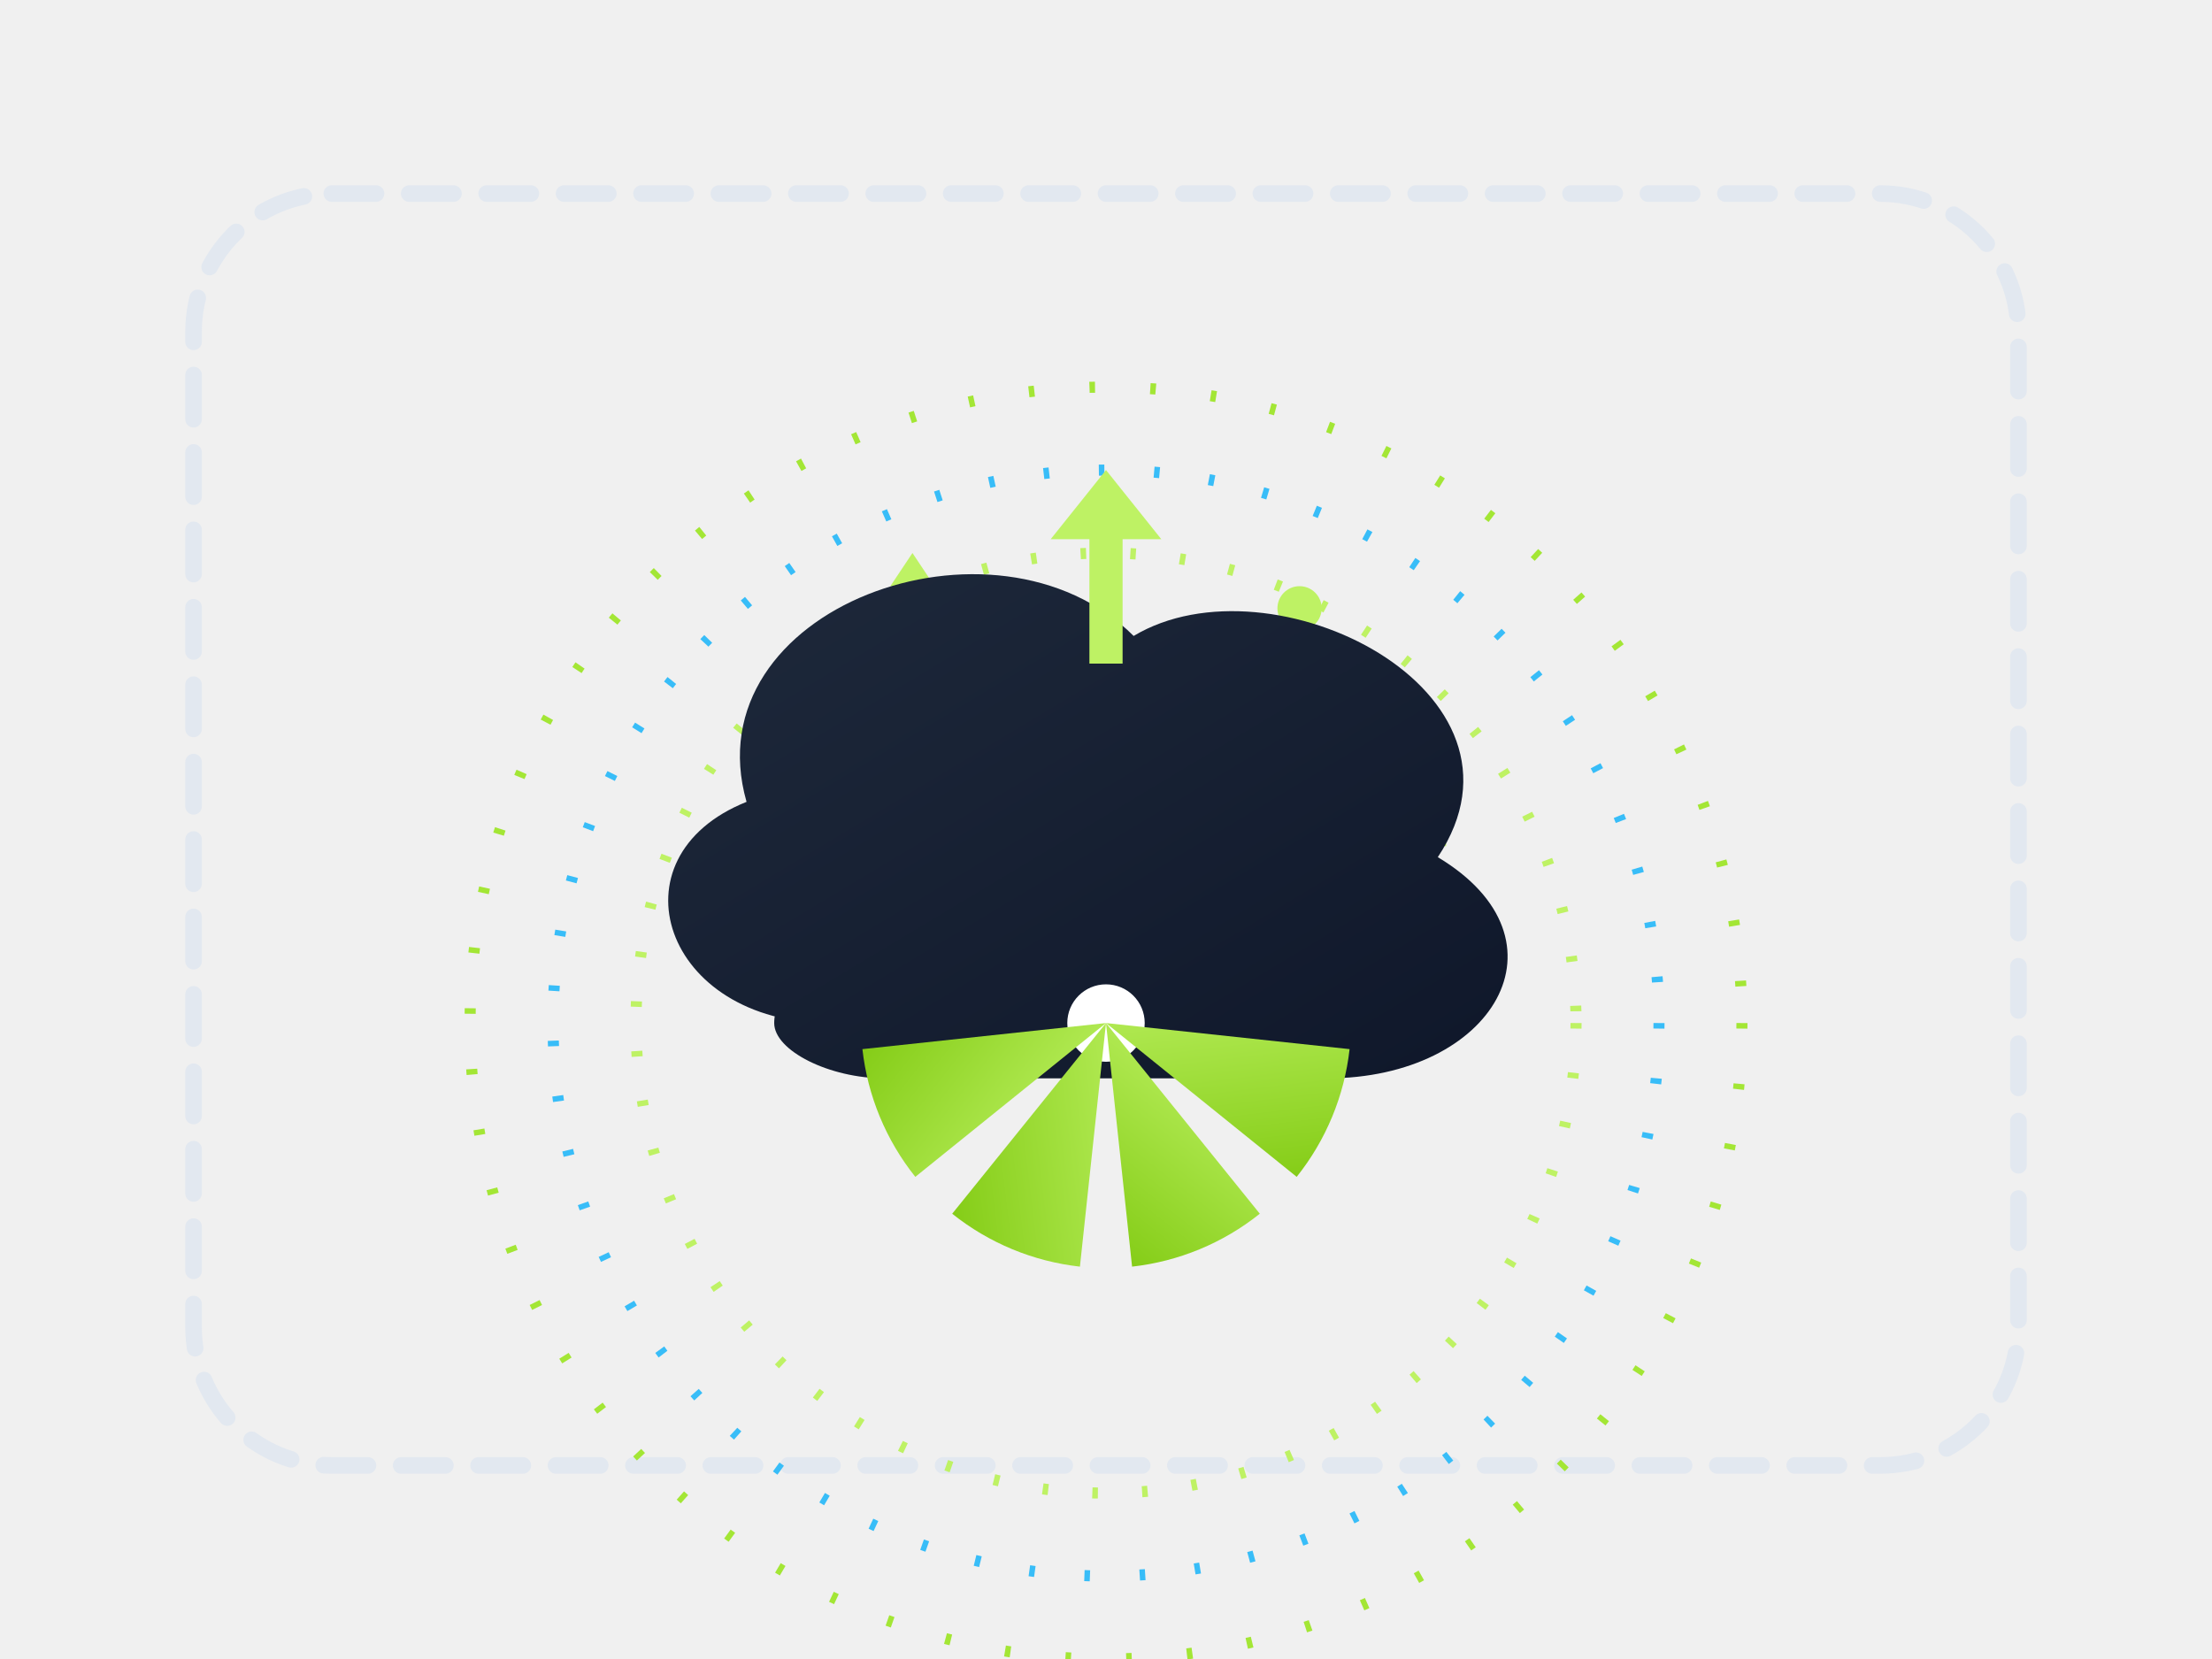
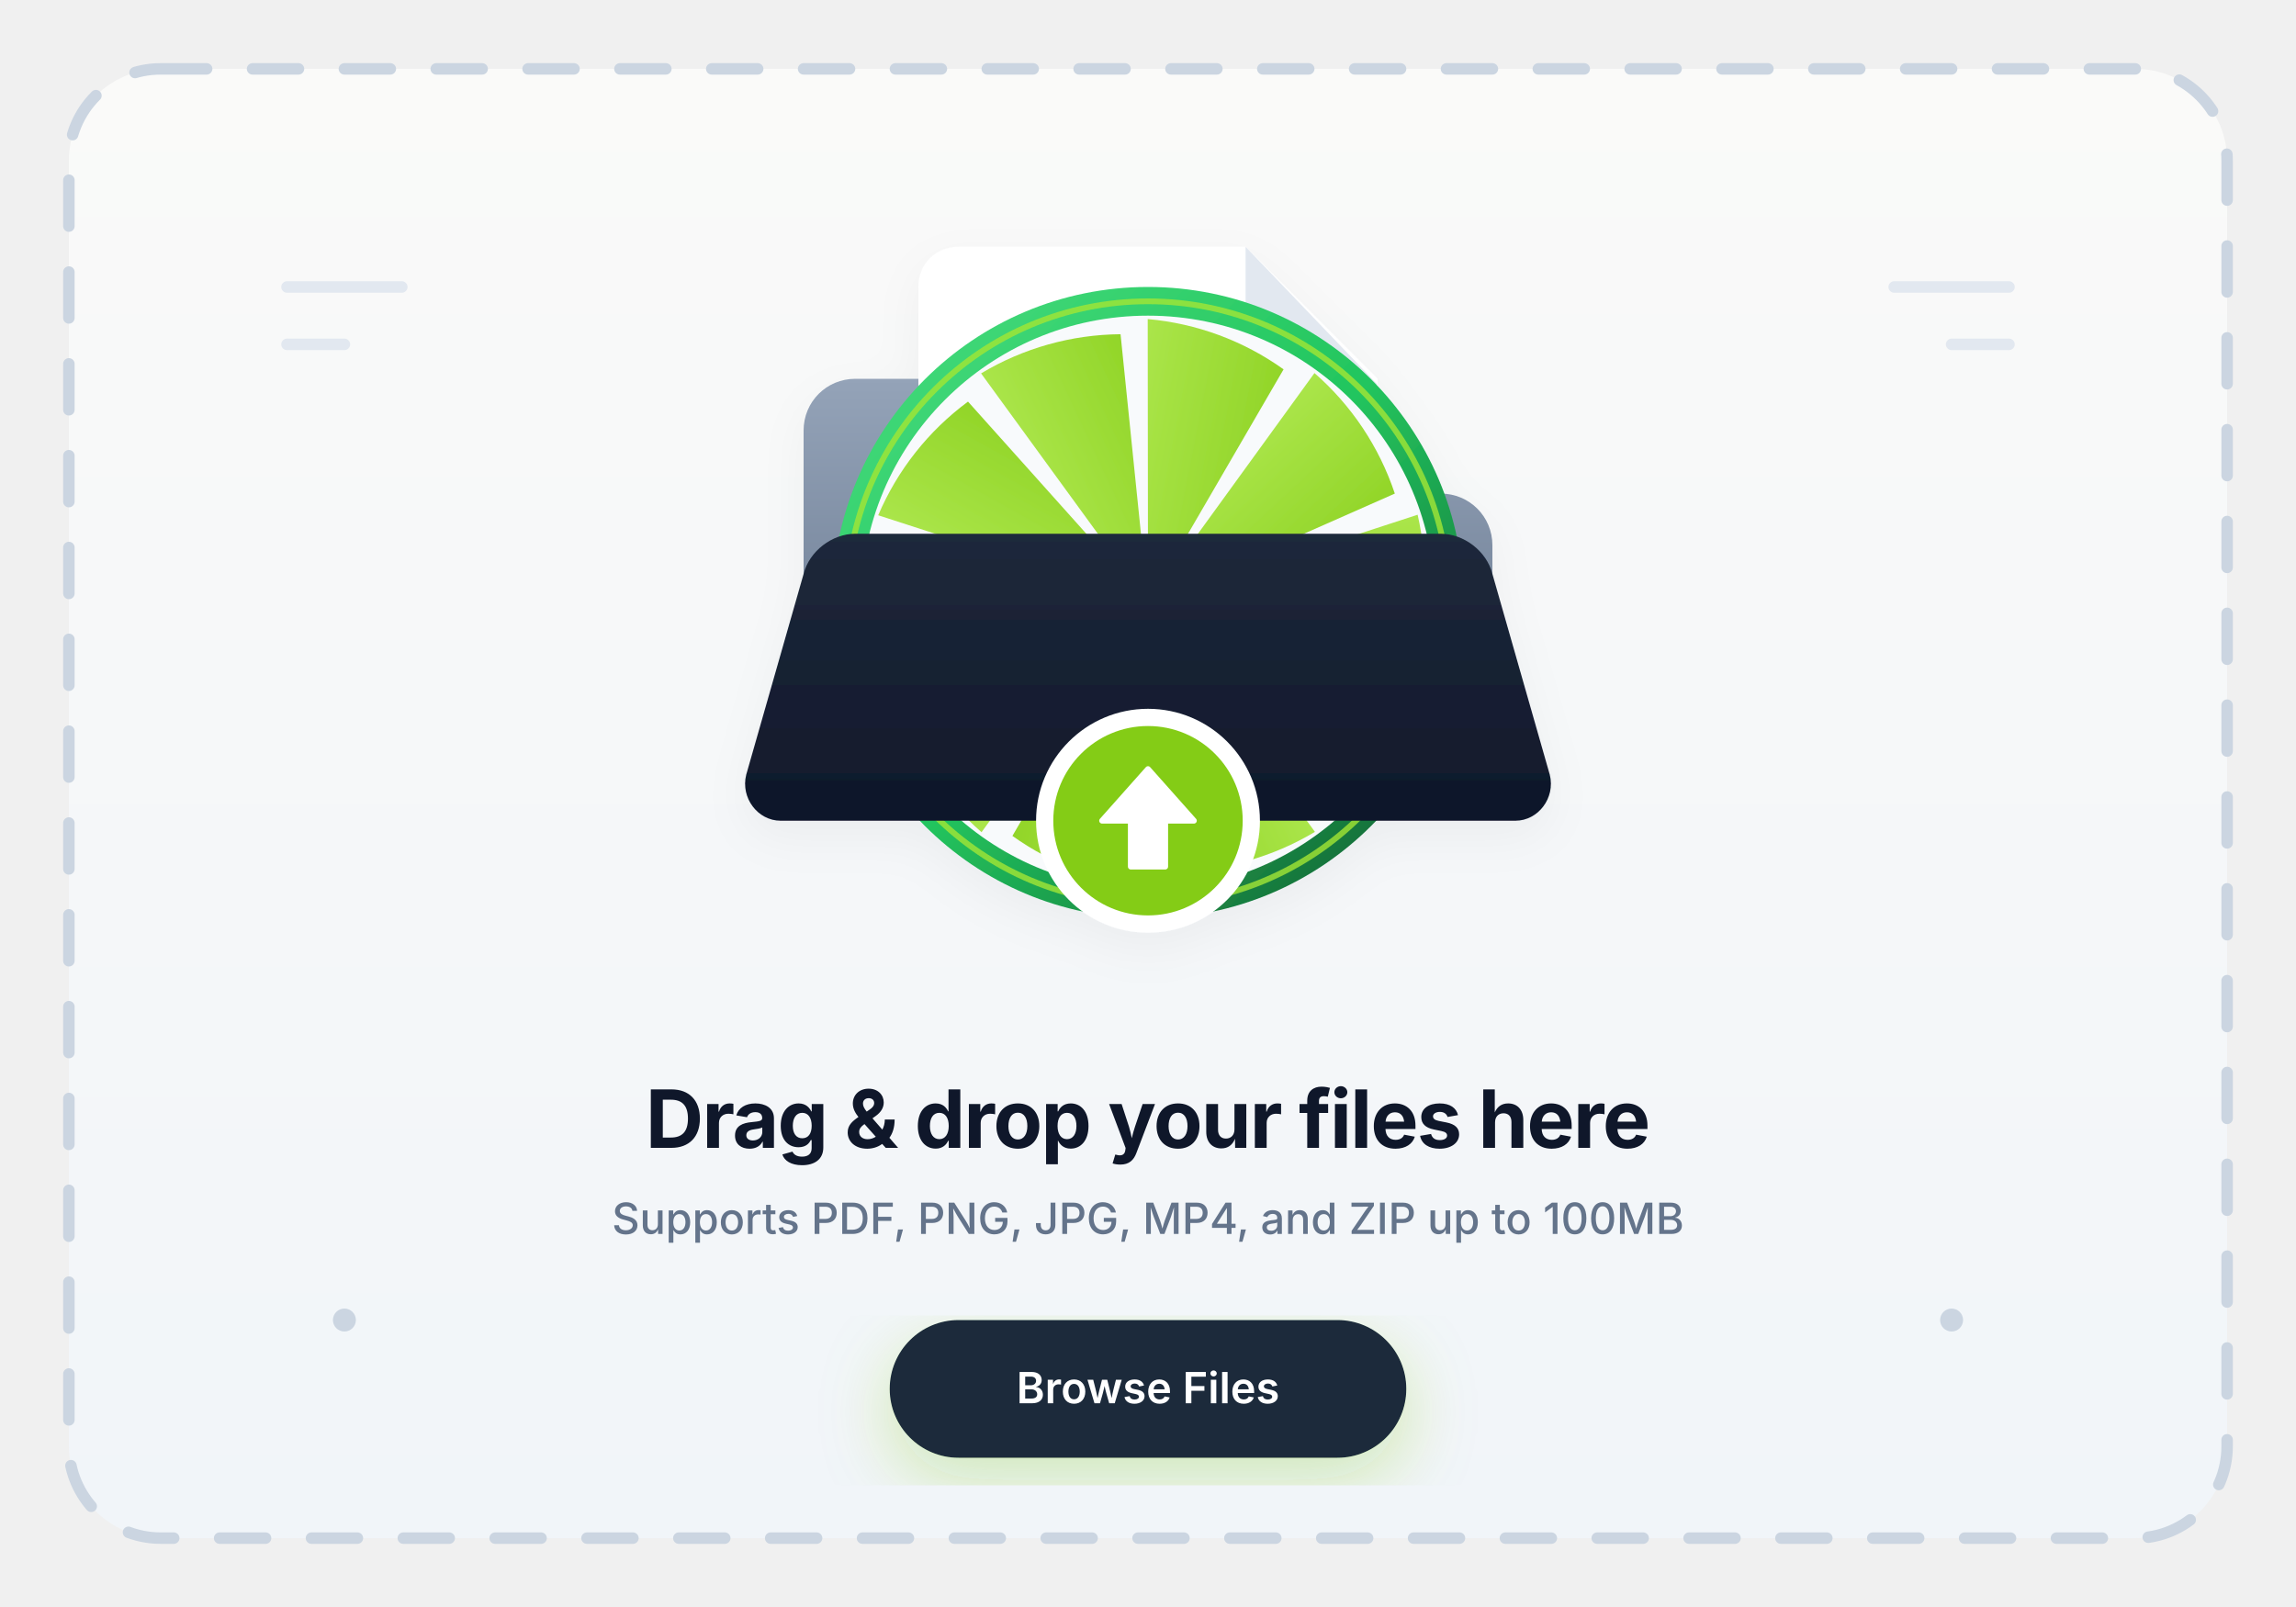
- <svg xmlns="http://www.w3.org/2000/svg" viewBox="0 0 800 600" width="100%" height="100%">
+ <svg xmlns="http://www.w3.org/2000/svg" viewBox="0 0 800 560" width="100%" height="100%">
  <defs>
-     <filter id="darkGlow" x="-20%" y="-20%" width="140%" height="140%">
-       <feDropShadow dx="0" dy="0" stdDeviation="20" flood-color="#84CC16" flood-opacity="0.4" />
-       <feDropShadow dx="0" dy="8" stdDeviation="15" flood-color="#020617" flood-opacity="0.6" />
+     <filter id="shadowFloating" x="-20%" y="-20%" width="140%" height="140%">
+       <feDropShadow dx="0" dy="16" stdDeviation="24" flood-color="#020617" flood-opacity="0.08" />
+       <feDropShadow dx="0" dy="6" stdDeviation="8" flood-color="#020617" flood-opacity="0.04" />
    </filter>
-     <filter id="innerVoidShadow" x="-10%" y="-10%" width="120%" height="120%">
-       <feDropShadow dx="0" dy="8" stdDeviation="12" flood-color="#000000" flood-opacity="0.5" />
+     <filter id="shadowButton" x="-20%" y="-20%" width="140%" height="140%">
+       <feDropShadow dx="0" dy="8" stdDeviation="12" flood-color="#84CC16" flood-opacity="0.3" />
    </filter>
-     <linearGradient id="cloudGradDark" x1="0%" y1="0%" x2="100%" y2="100%">
+     <linearGradient id="bgGradient" x1="0%" y1="0%" x2="0%" y2="100%">
+       <stop offset="0%" stop-color="#FAFAF9" />
+       <stop offset="100%" stop-color="#F1F5F9" />
+     </linearGradient>
+     <linearGradient id="folderBack" x1="0%" y1="0%" x2="0%" y2="100%">
+       <stop offset="0%" stop-color="#94A3B8" />
+       <stop offset="100%" stop-color="#64748B" />
+     </linearGradient>
+     <linearGradient id="folderFront" x1="0%" y1="0%" x2="0%" y2="100%">
      <stop offset="0%" stop-color="#1E293B" />
      <stop offset="100%" stop-color="#0F172A" />
    </linearGradient>
-     <linearGradient id="limePulpGrad" x1="0%" y1="0%" x2="100%" y2="100%">
+     <linearGradient id="limeRind" x1="0%" y1="0%" x2="100%" y2="100%">
+       <stop offset="0%" stop-color="#4ADE80" />
+       <stop offset="50%" stop-color="#22C55E" />
+       <stop offset="100%" stop-color="#14532D" />
+     </linearGradient>
+     <linearGradient id="limePulp" x1="0%" y1="0%" x2="100%" y2="100%">
      <stop offset="0%" stop-color="#BEF264" />
      <stop offset="100%" stop-color="#84CC16" />
    </linearGradient>
-     <linearGradient id="limeRindGrad" x1="0%" y1="0%" x2="0%" y2="100%">
-       <stop offset="0%" stop-color="#4ADE80" />
-       <stop offset="100%" stop-color="#15803D" />
-     </linearGradient>
-     <path id="limeWedge" d="M 400 370               L 485 345               A 90 90 0 0 1 485 395               Z" fill="url(#limePulpGrad)" />
+     <path id="wedge" d="M 400 210 L 458 130 A 96 96 0 0 1 486 172 Z" fill="url(#limePulp)" />
  </defs>
-   <path d="M 120 70             H 680 A 50 50 0 0 1 730 120             V 480 A 50 50 0 0 1 680 530             H 120 A 50 50 0 0 1 70 480             V 120 A 50 50 0 0 1 120 70 Z" fill="none" stroke="#E2E8F0" stroke-width="6" stroke-dasharray="16 12" stroke-linecap="round" />
-   <g filter="darkGlow">
-     <circle cx="400" cy="370" r="230" fill="none" stroke="#A3E635" stroke-width="4" stroke-dasharray="2 20" />
-     <circle cx="400" cy="370" r="200" fill="none" stroke="#38BDF8" stroke-width="4" stroke-dasharray="2 18" />
-     <circle cx="400" cy="370" r="170" fill="none" stroke="#BEF264" stroke-width="4" stroke-dasharray="2 16" />
-     <g fill="#BEF264" font-size="20">
-       <path d="M 330 200 L 338 212 L 333 212 L 333 226 L 327 226 L 327 212 L 322 212 Z" />
-       <circle cx="470" cy="220" r="8" />
-       <path d="M 520 280 L 528 292 L 523 292 L 523 306 L 517 306 L 517 292 L 512 292 Z" />
+   <rect x="24" y="24" width="752" height="512" rx="32" fill="url(#bgGradient)" />
+   <rect x="24" y="24" width="752" height="512" rx="32" fill="none" stroke="#CBD5E1" stroke-width="4" stroke-dasharray="16 16" stroke-linecap="round" />
+   <path d="M 100 100 L 140 100 M 100 120 L 120 120 M 660 100 L 700 100 M 680 120 L 700 120" stroke="#E2E8F0" stroke-width="4" stroke-linecap="round" />
+   <circle cx="120" cy="460" r="4" fill="#CBD5E1" />
+   <circle cx="680" cy="460" r="4" fill="#CBD5E1" />
+   <g id="CenterIllustration" filter="url(#shadowFloating)">
+     <path d="M 280 270               V 150 C 280 140 288 132 298 132               H 370 C 380 132 388 140 392 148               L 404 172               H 502 C 512 172 520 180 520 190               V 270 Z" fill="url(#folderBack)" />
+     <path d="M 320 270               V 100 C 320 92 326 86 334 86               H 434               L 480 132               V 270 Z" fill="#FFFFFF" />
+     <path d="M 434 86 V 126 C 434 130 438 134 442 134 H 480 Z" fill="#E2E8F0" />
+     <rect x="340" y="120" width="60" height="6" rx="3" fill="#84CC16" />
+     <rect x="340" y="140" width="110" height="6" rx="3" fill="#CBD5E1" />
+     <rect x="340" y="160" width="90" height="6" rx="3" fill="#CBD5E1" />
+     <g id="LimeCore">
+       <circle cx="400" cy="210" r="110" fill="url(#limeRind)" />
+       <circle cx="400" cy="210" r="105" fill="none" stroke="#A3E635" stroke-width="2" opacity="0.8" />
+       <circle cx="400" cy="210" r="100" fill="#F8FAFC" />
+       <use href="#wedge" transform="rotate(0 400 210)" />
+       <use href="#wedge" transform="rotate(36 400 210)" />
+       <use href="#wedge" transform="rotate(72 400 210)" />
+       <use href="#wedge" transform="rotate(108 400 210)" />
+       <use href="#wedge" transform="rotate(144 400 210)" />
+       <use href="#wedge" transform="rotate(180 400 210)" />
+       <use href="#wedge" transform="rotate(216 400 210)" />
+       <use href="#wedge" transform="rotate(252 400 210)" />
+       <use href="#wedge" transform="rotate(288 400 210)" />
+       <use href="#wedge" transform="rotate(324 400 210)" />
+       <circle cx="400" cy="210" r="16" fill="#F8FAFC" />
+       <circle cx="400" cy="210" r="8" fill="#DCFCE7" />
    </g>
+     <path d="M 260 270               L 280 200 C 282 192 290 186 298 186               H 502 C 510 186 518 192 520 200               L 540 270 C 542 278 536 286 528 286               H 272 C 264 286 258 278 260 270 Z" fill="url(#folderFront)" />
+     <circle cx="400" cy="286" r="36" fill="#84CC16" stroke="#FFFFFF" stroke-width="6" />
+     <path d="M 400 268 L 416 286 H 406 V 302 H 394 V 286 H 384 Z" fill="#FFFFFF" stroke="#FFFFFF" stroke-width="2" stroke-linejoin="round" />
  </g>
-   <g filter="innerVoidShadow">
-     <path d="M 300 370               C 240 370, 220 310, 270 290               C 250 220, 360 180, 410 230               C 460 200, 560 250, 520 310               C 570 340, 540 390, 480 390               L 400 390               L 320 390               C 300 390, 280 380, 280 370               C 280 360, 290 350, 300 350 Z" fill="url(#cloudGradDark)" />
-     <circle cx="400" cy="370" r="14" fill="#FFFFFF" />
-     <use href="#limeWedge" transform="rotate(22.5 400 370)" />
-     <use href="#limeWedge" transform="rotate(67.5 400 370)" />
-     <use href="#limeWedge" transform="rotate(112.5 400 370)" />
-     <use href="#limeWedge" transform="rotate(157.5 400 370)" />
+   <g id="TextElements" font-family="system-ui, -apple-system, sans-serif" text-anchor="middle">
+     <text x="400" y="400" font-size="28" font-weight="700" fill="#0F172A" letter-spacing="-0.5">Drag &amp; drop your files here</text>
+     <text x="400" y="430" font-size="15" font-weight="500" fill="#64748B">Supports PDF, PNG, JPG, MP4, and ZIP up to 100MB</text>
  </g>
-   <path d="M 400 170 L 420 195 L 406 195 L 406 240 L 394 240 L 394 195 L 380 195 Z" fill="#BEF264" />
+   <g id="ActionButton" transform="translate(310, 460)">
+     <rect width="180" height="48" rx="24" fill="#1E293B" filter="url(#shadowButton)" />
+     <text x="90" y="29" font-family="system-ui, -apple-system, sans-serif" font-size="15" font-weight="600" fill="#FFFFFF" text-anchor="middle">Browse Files</text>
+   </g>
</svg>
